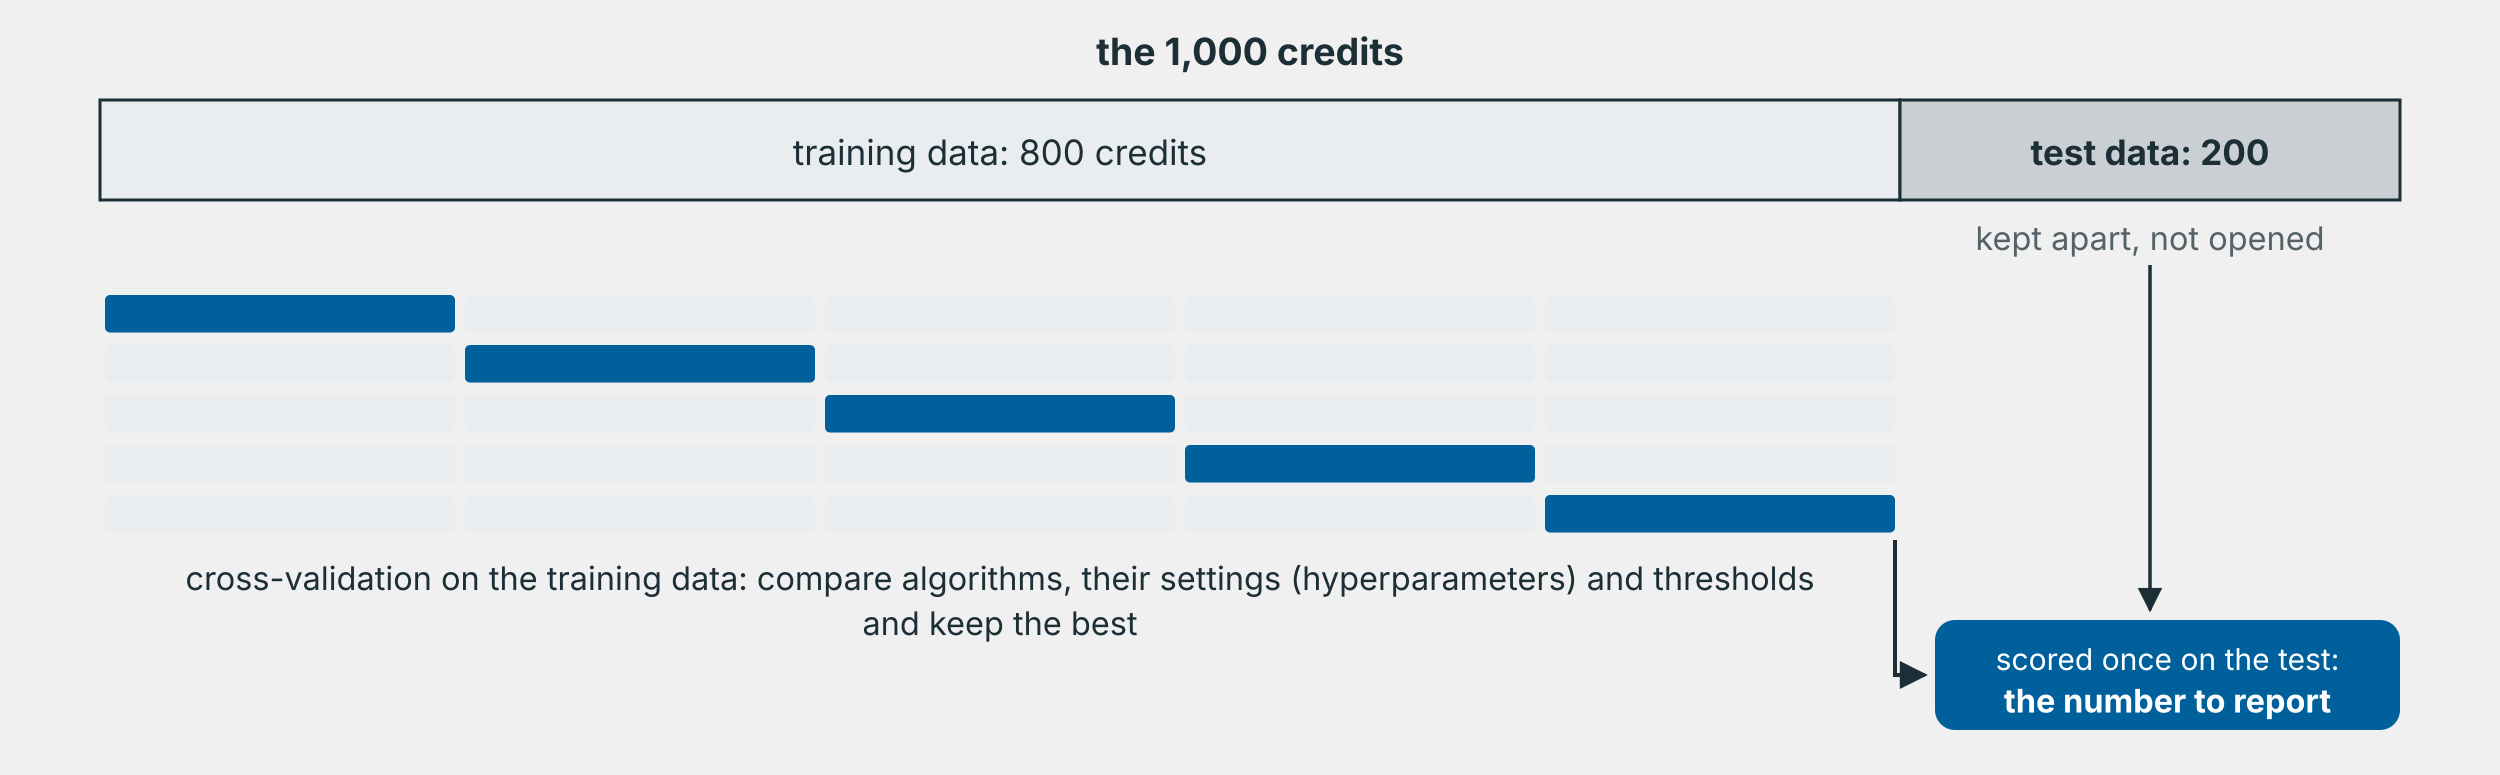
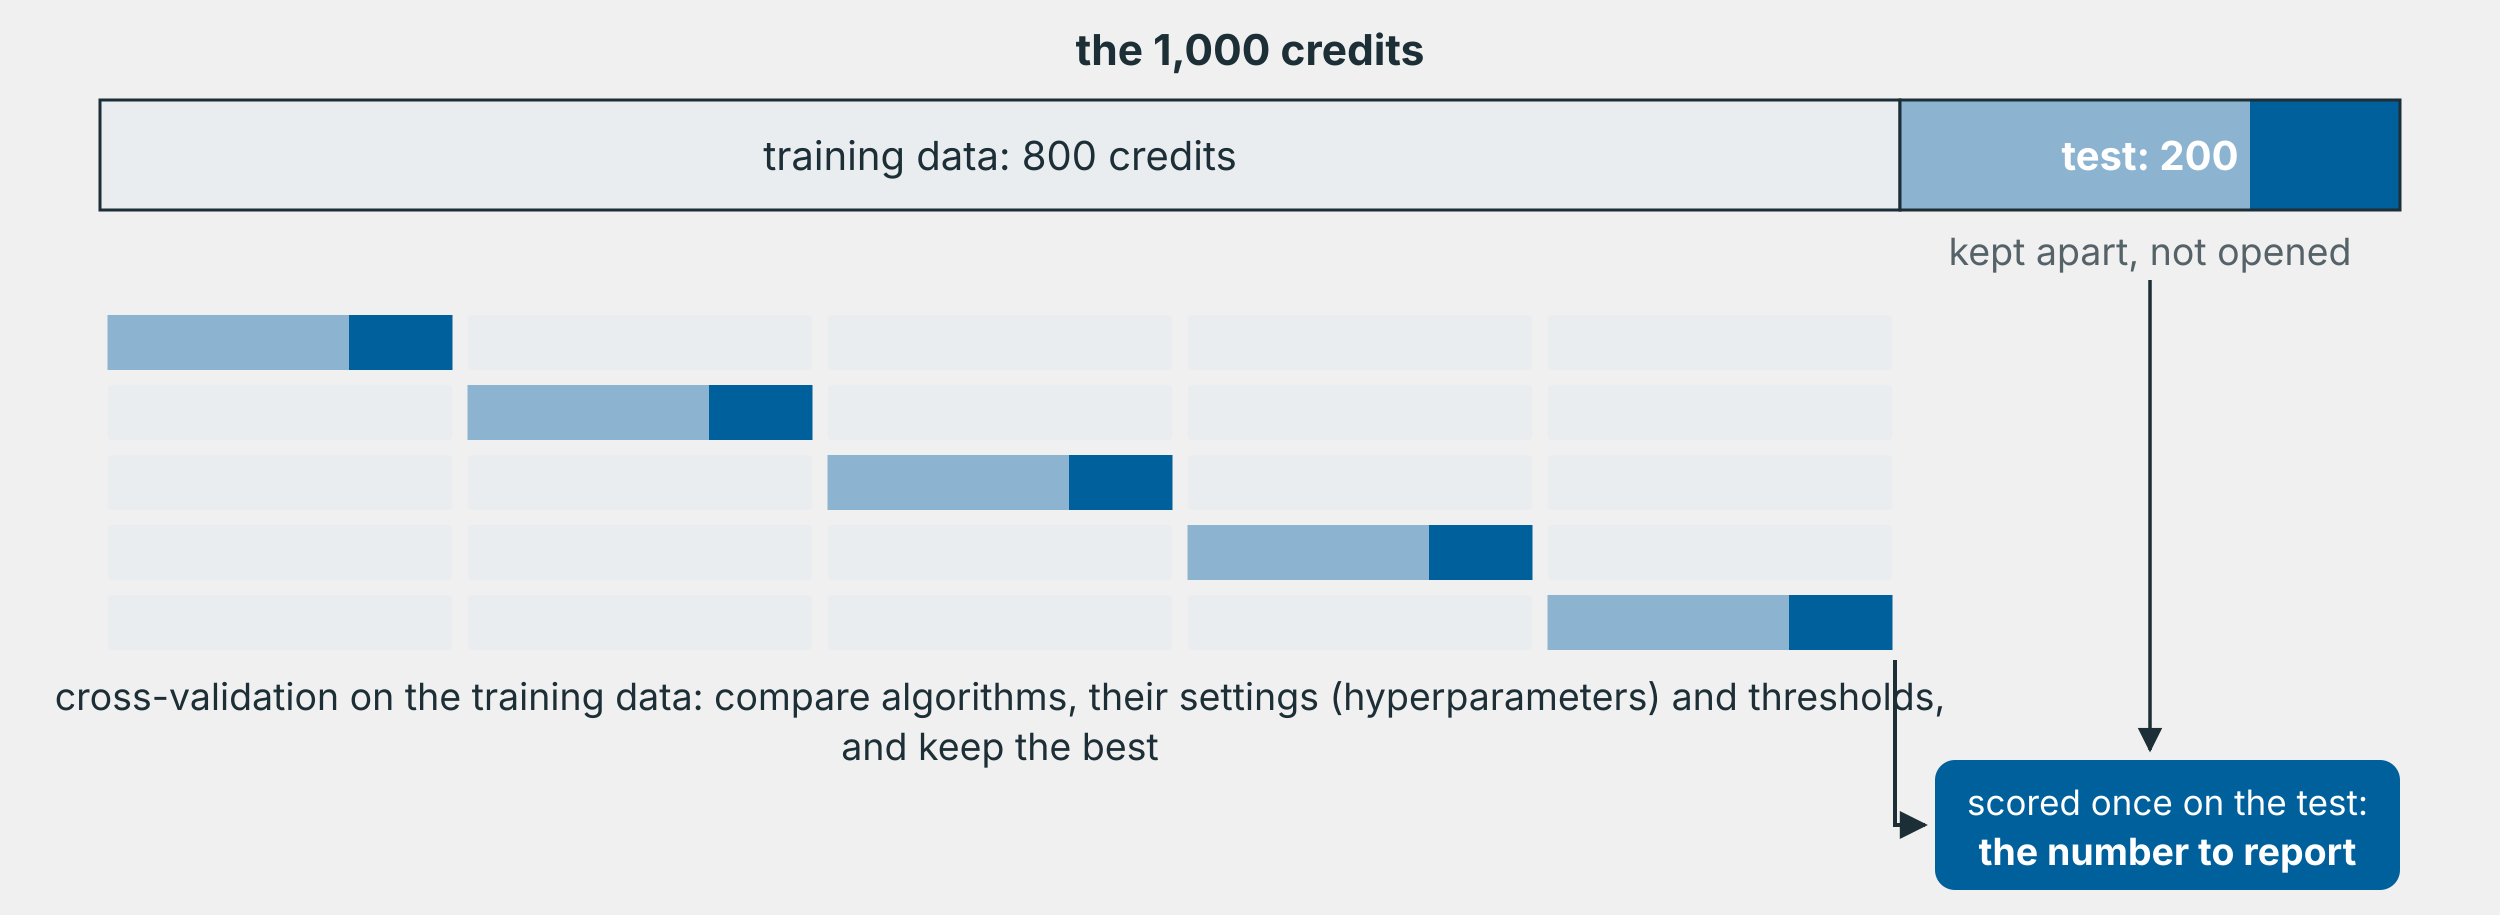
- <svg xmlns="http://www.w3.org/2000/svg" viewBox="0 0 1000 310" font-family="Inter, Arimo, Helvetica, sans-serif">
+ <svg xmlns="http://www.w3.org/2000/svg" viewBox="0 0 1000 366" font-family="Inter, Arimo, Helvetica, sans-serif">
  <defs>
    <marker id="ah" viewBox="0 0 10 10" refX="9" refY="5" markerWidth="7" markerHeight="7" orient="auto-start-reverse">
      <path d="M0,0 L10,5 L0,10 z" fill="#1c2e36" />
    </marker>
    <marker id="ahA" viewBox="0 0 10 10" refX="9" refY="5" markerWidth="7" markerHeight="7" orient="auto-start-reverse">
      <path class="accent-fill" d="M0,0 L10,5 L0,10 z" fill="#00609c" />
    </marker>
  </defs>
-   <text x="500" y="26" font-size="15" font-weight="bold" text-anchor="middle" fill="#1c2e36">the 1,000 credits</text>
-   <rect x="40" y="40" width="720" height="40" rx="0" fill="#e9edf0" stroke="#1c2e36" stroke-width="1.2" />
-   <text x="400.0" y="66" font-size="14" font-weight="normal" text-anchor="middle" fill="#1c2e36">training data: 800 credits</text>
-   <rect x="760" y="40" width="200" height="40" rx="0" fill="#c9cfd2" stroke="#1c2e36" stroke-width="1.2" />
-   <text x="860.0" y="66" font-size="14" font-weight="bold" text-anchor="middle" fill="#1c2e36">test data: 200</text>
+   <text x="500" y="26" font-size="17" font-weight="bold" text-anchor="middle" fill="#1c2e36">the 1,000 credits</text>
+   <rect x="40" y="40" width="720" height="44" rx="0" fill="#e9edf0" stroke="#1c2e36" stroke-width="1.2" />
+   <text x="400.0" y="68" font-size="16" font-weight="normal" text-anchor="middle" fill="#1c2e36">training data: 800 credits</text>
+   <rect class="accent-a-light-fill" x="760" y="40" width="140.0" height="44" rx="0" fill="#8cb3cf" />
+   <rect class="accent-fill" x="900.0" y="40" width="60.0" height="44" rx="0" fill="#00609c" />
+   <rect x="760" y="40" width="200" height="44" rx="0" fill="none" stroke="#1c2e36" stroke-width="1.2" />
+   <text x="860.0" y="68" font-size="16" font-weight="bold" text-anchor="middle" fill="#ffffff">test: 200</text>
  <g data-step="1">
-     <text x="860.0" y="100" font-size="13" font-weight="normal" text-anchor="middle" fill="#556268">kept apart, not opened</text>
+     <text x="860.0" y="106" font-size="15" font-weight="normal" text-anchor="middle" fill="#556268">kept apart, not opened</text>
  </g>
  <g data-step="2">
-     <rect class="accent-fill" x="42.0" y="118" width="140.0" height="15" rx="2" fill="#00609c" />
-     <rect x="186.0" y="118" width="140.0" height="15" rx="2" fill="#e9edf0" />
-     <rect x="330.0" y="118" width="140.0" height="15" rx="2" fill="#e9edf0" />
-     <rect x="474.0" y="118" width="140.0" height="15" rx="2" fill="#e9edf0" />
-     <rect x="618.0" y="118" width="140.0" height="15" rx="2" fill="#e9edf0" />
-     <rect x="42.0" y="138" width="140.0" height="15" rx="2" fill="#e9edf0" />
-     <rect class="accent-fill" x="186.0" y="138" width="140.0" height="15" rx="2" fill="#00609c" />
-     <rect x="330.0" y="138" width="140.0" height="15" rx="2" fill="#e9edf0" />
-     <rect x="474.0" y="138" width="140.0" height="15" rx="2" fill="#e9edf0" />
-     <rect x="618.0" y="138" width="140.0" height="15" rx="2" fill="#e9edf0" />
-     <rect x="42.0" y="158" width="140.0" height="15" rx="2" fill="#e9edf0" />
-     <rect x="186.0" y="158" width="140.0" height="15" rx="2" fill="#e9edf0" />
-     <rect class="accent-fill" x="330.0" y="158" width="140.0" height="15" rx="2" fill="#00609c" />
-     <rect x="474.0" y="158" width="140.0" height="15" rx="2" fill="#e9edf0" />
-     <rect x="618.0" y="158" width="140.0" height="15" rx="2" fill="#e9edf0" />
-     <rect x="42.0" y="178" width="140.0" height="15" rx="2" fill="#e9edf0" />
-     <rect x="186.0" y="178" width="140.0" height="15" rx="2" fill="#e9edf0" />
-     <rect x="330.0" y="178" width="140.0" height="15" rx="2" fill="#e9edf0" />
-     <rect class="accent-fill" x="474.0" y="178" width="140.0" height="15" rx="2" fill="#00609c" />
-     <rect x="618.0" y="178" width="140.0" height="15" rx="2" fill="#e9edf0" />
-     <rect x="42.0" y="198" width="140.0" height="15" rx="2" fill="#e9edf0" />
-     <rect x="186.0" y="198" width="140.0" height="15" rx="2" fill="#e9edf0" />
-     <rect x="330.0" y="198" width="140.0" height="15" rx="2" fill="#e9edf0" />
-     <rect x="474.0" y="198" width="140.0" height="15" rx="2" fill="#e9edf0" />
-     <rect class="accent-fill" x="618.0" y="198" width="140.0" height="15" rx="2" fill="#00609c" />
-     <text x="400.0" y="236" font-size="13" font-weight="normal" text-anchor="middle" fill="#1c2e36">cross-validation on the training data: compare algorithms, their settings (hyperparameters) and thresholds</text>
-     <text x="400.0" y="254" font-size="13" font-weight="normal" text-anchor="middle" fill="#1c2e36">and keep the best</text>
+     <rect class="accent-a-light-fill" x="43.0" y="126" width="96.6" height="22" rx="0" fill="#8cb3cf" />
+     <rect class="accent-fill" x="139.6" y="126" width="41.4" height="22" rx="0" fill="#00609c" />
+     <rect x="187.0" y="126" width="138.0" height="22" rx="2" fill="#e9edf0" />
+     <rect x="331.0" y="126" width="138.0" height="22" rx="2" fill="#e9edf0" />
+     <rect x="475.0" y="126" width="138.0" height="22" rx="2" fill="#e9edf0" />
+     <rect x="619.0" y="126" width="138.0" height="22" rx="2" fill="#e9edf0" />
+     <rect x="43.0" y="154" width="138.0" height="22" rx="2" fill="#e9edf0" />
+     <rect class="accent-a-light-fill" x="187.0" y="154" width="96.6" height="22" rx="0" fill="#8cb3cf" />
+     <rect class="accent-fill" x="283.6" y="154" width="41.4" height="22" rx="0" fill="#00609c" />
+     <rect x="331.0" y="154" width="138.0" height="22" rx="2" fill="#e9edf0" />
+     <rect x="475.0" y="154" width="138.0" height="22" rx="2" fill="#e9edf0" />
+     <rect x="619.0" y="154" width="138.0" height="22" rx="2" fill="#e9edf0" />
+     <rect x="43.0" y="182" width="138.0" height="22" rx="2" fill="#e9edf0" />
+     <rect x="187.0" y="182" width="138.0" height="22" rx="2" fill="#e9edf0" />
+     <rect class="accent-a-light-fill" x="331.0" y="182" width="96.6" height="22" rx="0" fill="#8cb3cf" />
+     <rect class="accent-fill" x="427.6" y="182" width="41.4" height="22" rx="0" fill="#00609c" />
+     <rect x="475.0" y="182" width="138.0" height="22" rx="2" fill="#e9edf0" />
+     <rect x="619.0" y="182" width="138.0" height="22" rx="2" fill="#e9edf0" />
+     <rect x="43.0" y="210" width="138.0" height="22" rx="2" fill="#e9edf0" />
+     <rect x="187.0" y="210" width="138.0" height="22" rx="2" fill="#e9edf0" />
+     <rect x="331.0" y="210" width="138.0" height="22" rx="2" fill="#e9edf0" />
+     <rect class="accent-a-light-fill" x="475.0" y="210" width="96.6" height="22" rx="0" fill="#8cb3cf" />
+     <rect class="accent-fill" x="571.6" y="210" width="41.4" height="22" rx="0" fill="#00609c" />
+     <rect x="619.0" y="210" width="138.0" height="22" rx="2" fill="#e9edf0" />
+     <rect x="43.0" y="238" width="138.0" height="22" rx="2" fill="#e9edf0" />
+     <rect x="187.0" y="238" width="138.0" height="22" rx="2" fill="#e9edf0" />
+     <rect x="331.0" y="238" width="138.0" height="22" rx="2" fill="#e9edf0" />
+     <rect x="475.0" y="238" width="138.0" height="22" rx="2" fill="#e9edf0" />
+     <rect class="accent-a-light-fill" x="619.0" y="238" width="96.6" height="22" rx="0" fill="#8cb3cf" />
+     <rect class="accent-fill" x="715.6" y="238" width="41.4" height="22" rx="0" fill="#00609c" />
+     <text x="400.0" y="284" font-size="15" font-weight="normal" text-anchor="middle" fill="#1c2e36">cross-validation on the training data: compare algorithms, their settings (hyperparameters) and thresholds,</text>
+     <text x="400.0" y="304" font-size="15" font-weight="normal" text-anchor="middle" fill="#1c2e36">and keep the best</text>
  </g>
  <g data-step="3">
-     <path d="M758,216 L758,270 L770,270" fill="none" stroke="#1c2e36" stroke-width="1.6" marker-end="url(#ah)" />
-     <rect class="accent-fill" x="774" y="248" width="186" height="44" rx="8" fill="#00609c" />
-     <text x="867" y="268" font-size="12" font-weight="normal" text-anchor="middle" fill="#ffffff">scored once on the test:</text>
-     <text x="867" y="285" font-size="13" font-weight="bold" text-anchor="middle" fill="#ffffff">the number to report</text>
-     <path d="M860.0,106 L860.0,244" fill="none" stroke="#1c2e36" stroke-width="1.4" marker-end="url(#ah)" />
+     <path d="M758,264 L758,330 L770,330" fill="none" stroke="#1c2e36" stroke-width="1.6" marker-end="url(#ah)" />
+     <rect class="accent-fill" x="774" y="304" width="186" height="52" rx="8" fill="#00609c" />
+     <text x="867" y="326" font-size="14" font-weight="normal" text-anchor="middle" fill="#ffffff">scored once on the test:</text>
+     <text x="867" y="346" font-size="15" font-weight="bold" text-anchor="middle" fill="#ffffff">the number to report</text>
+     <path d="M860.0,112 L860.0,300" fill="none" stroke="#1c2e36" stroke-width="1.4" marker-end="url(#ah)" />
  </g>
</svg>
